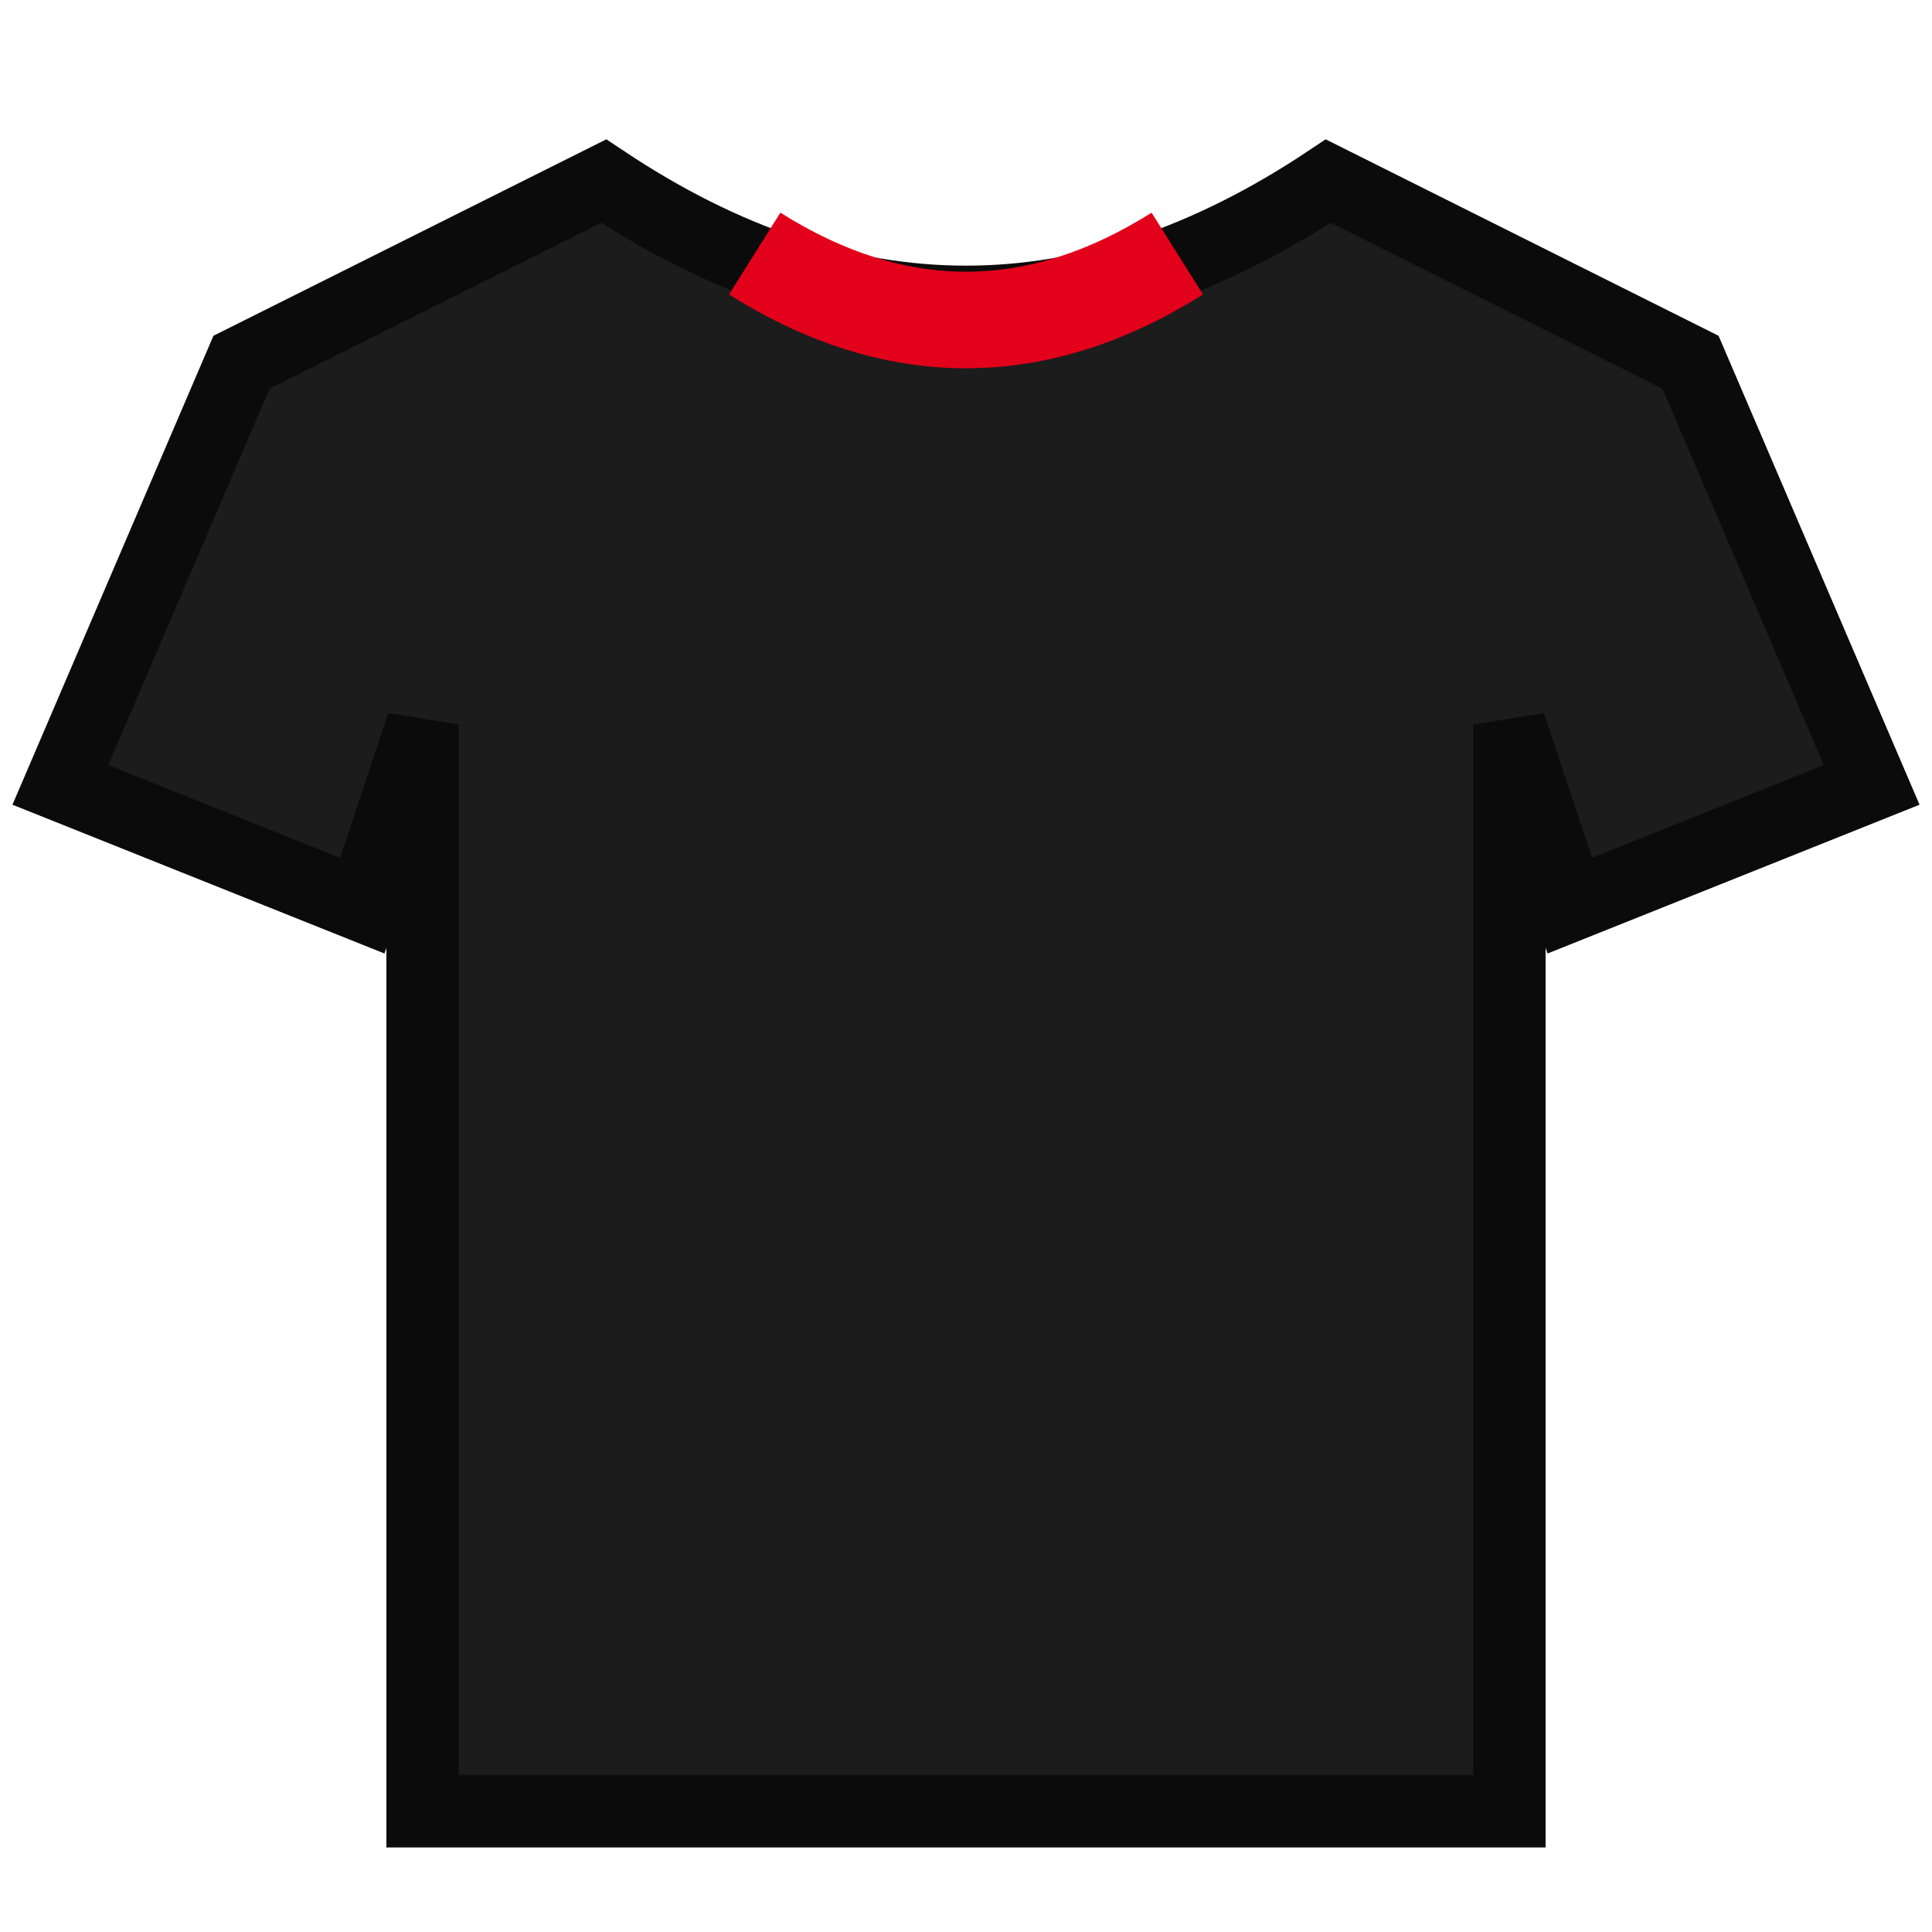
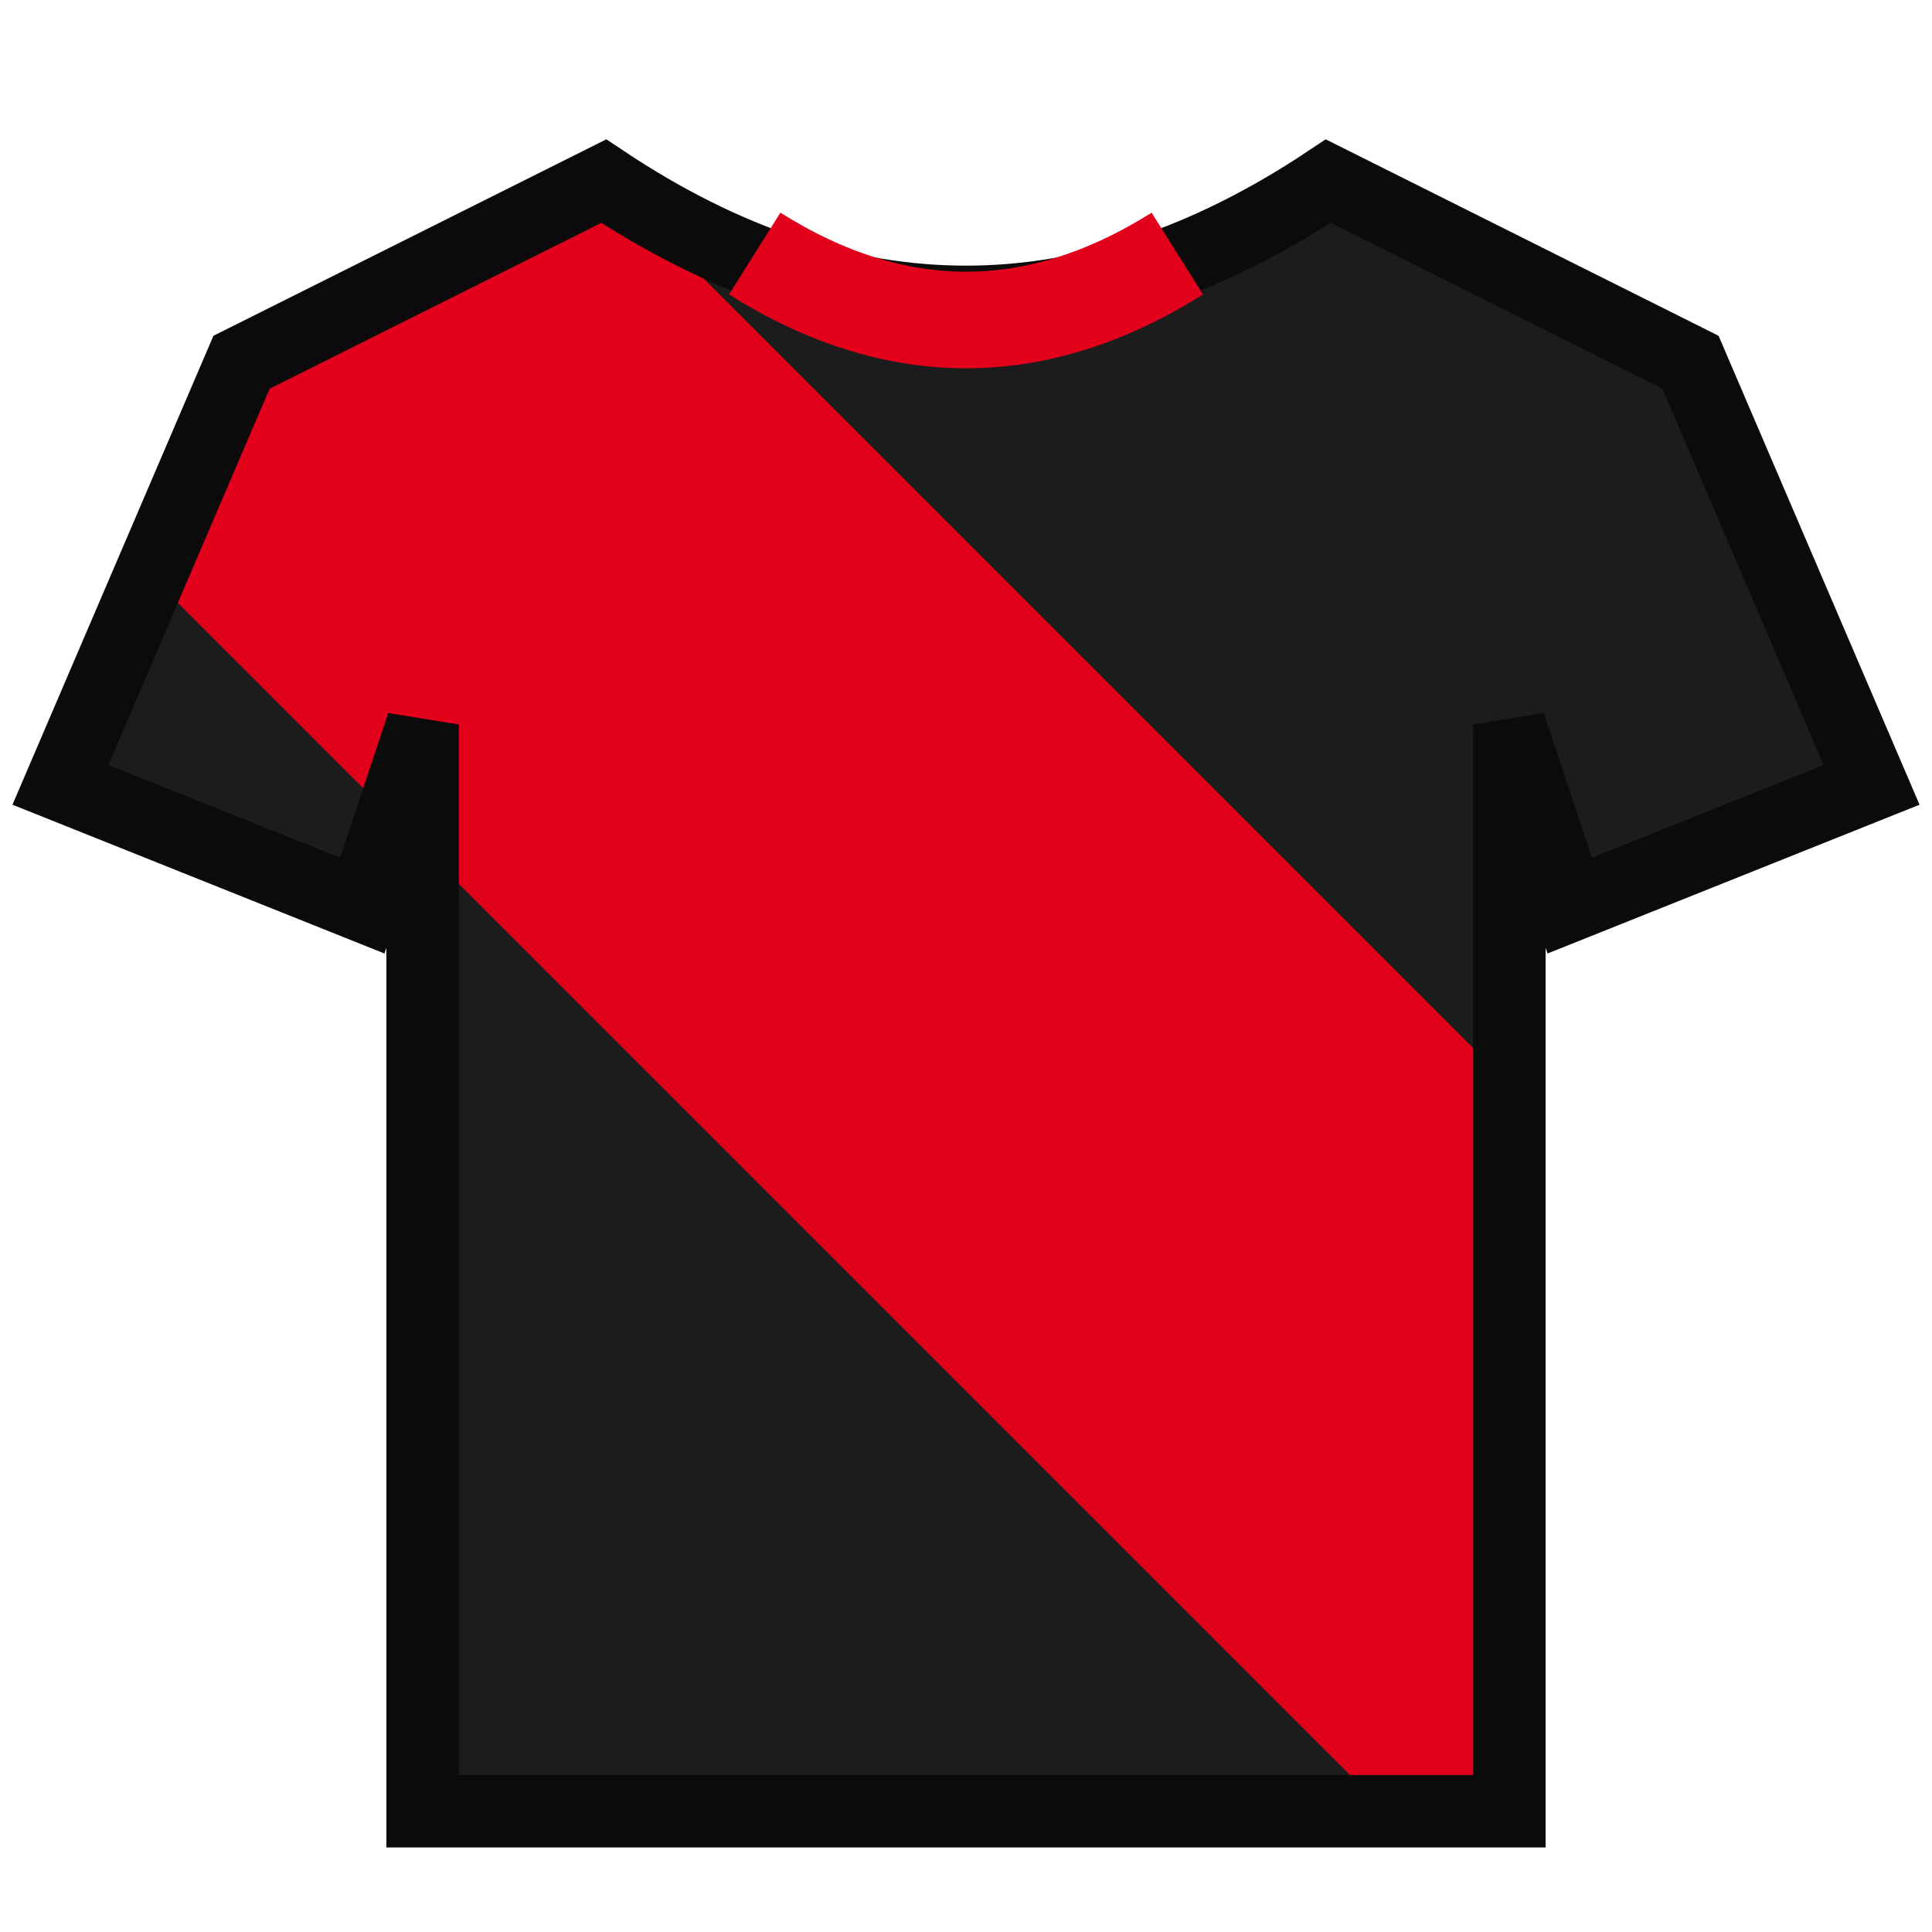
<svg xmlns="http://www.w3.org/2000/svg" viewBox="0 0 32 32">
  <defs>
    <clipPath id="s">
      <path d="M10 3 L4 6 L1 13 L6 15 L7 12 L7 30 L25 30 L25 12 L26 15 L31 13 L28 6 L22 3 Q16 7 10 3 Z" />
    </clipPath>
  </defs>
  <g clip-path="url(#s)">
+     <rect x="0" y="0" width="32" height="32" fill="#E2001A" />
    <rect x="0" y="0" width="32" height="32" fill="#1C1C1C" />
-     <rect x="0" y="0" width="32" height="32" fill="#1C1C1C" />
+     <polygon points="0,7.04 7.04,0 32,24.96 24.96,32" fill="#E2001A" />
  </g>
  <path d="M10 3 L4 6 L1 13 L6 15 L7 12 L7 30 L25 30 L25 12 L26 15 L31 13 L28 6 L22 3 Q16 7 10 3 Z" fill="none" stroke="#0B0B0B" stroke-width="1.2" />
  <path d="M12.5 4.2 Q16 6.4 19.5 4.2" fill="none" stroke="#E2001A" stroke-width="1.6" />
</svg>
